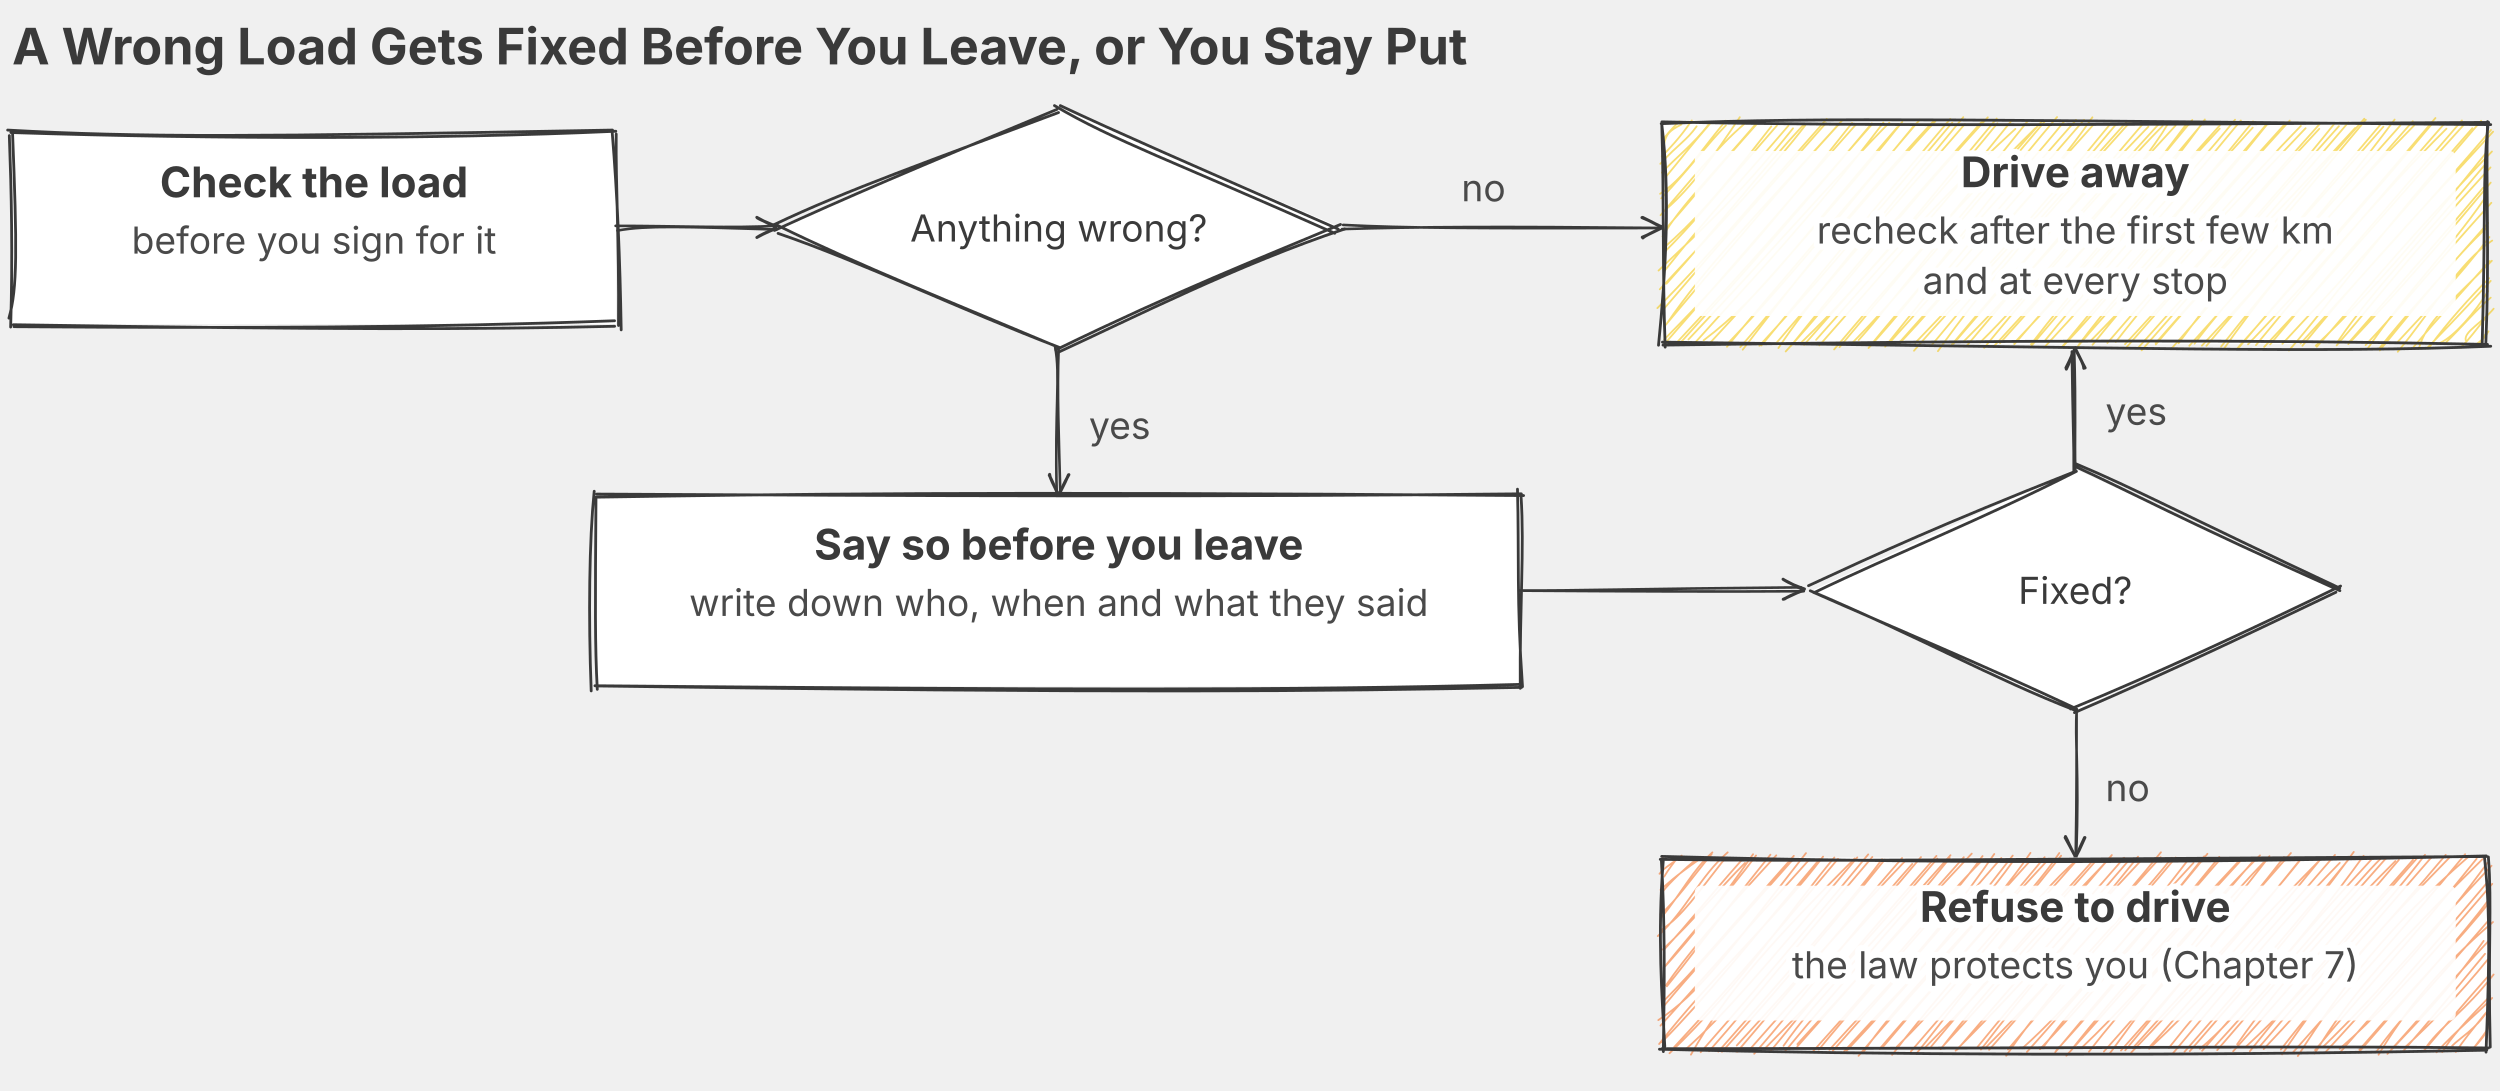
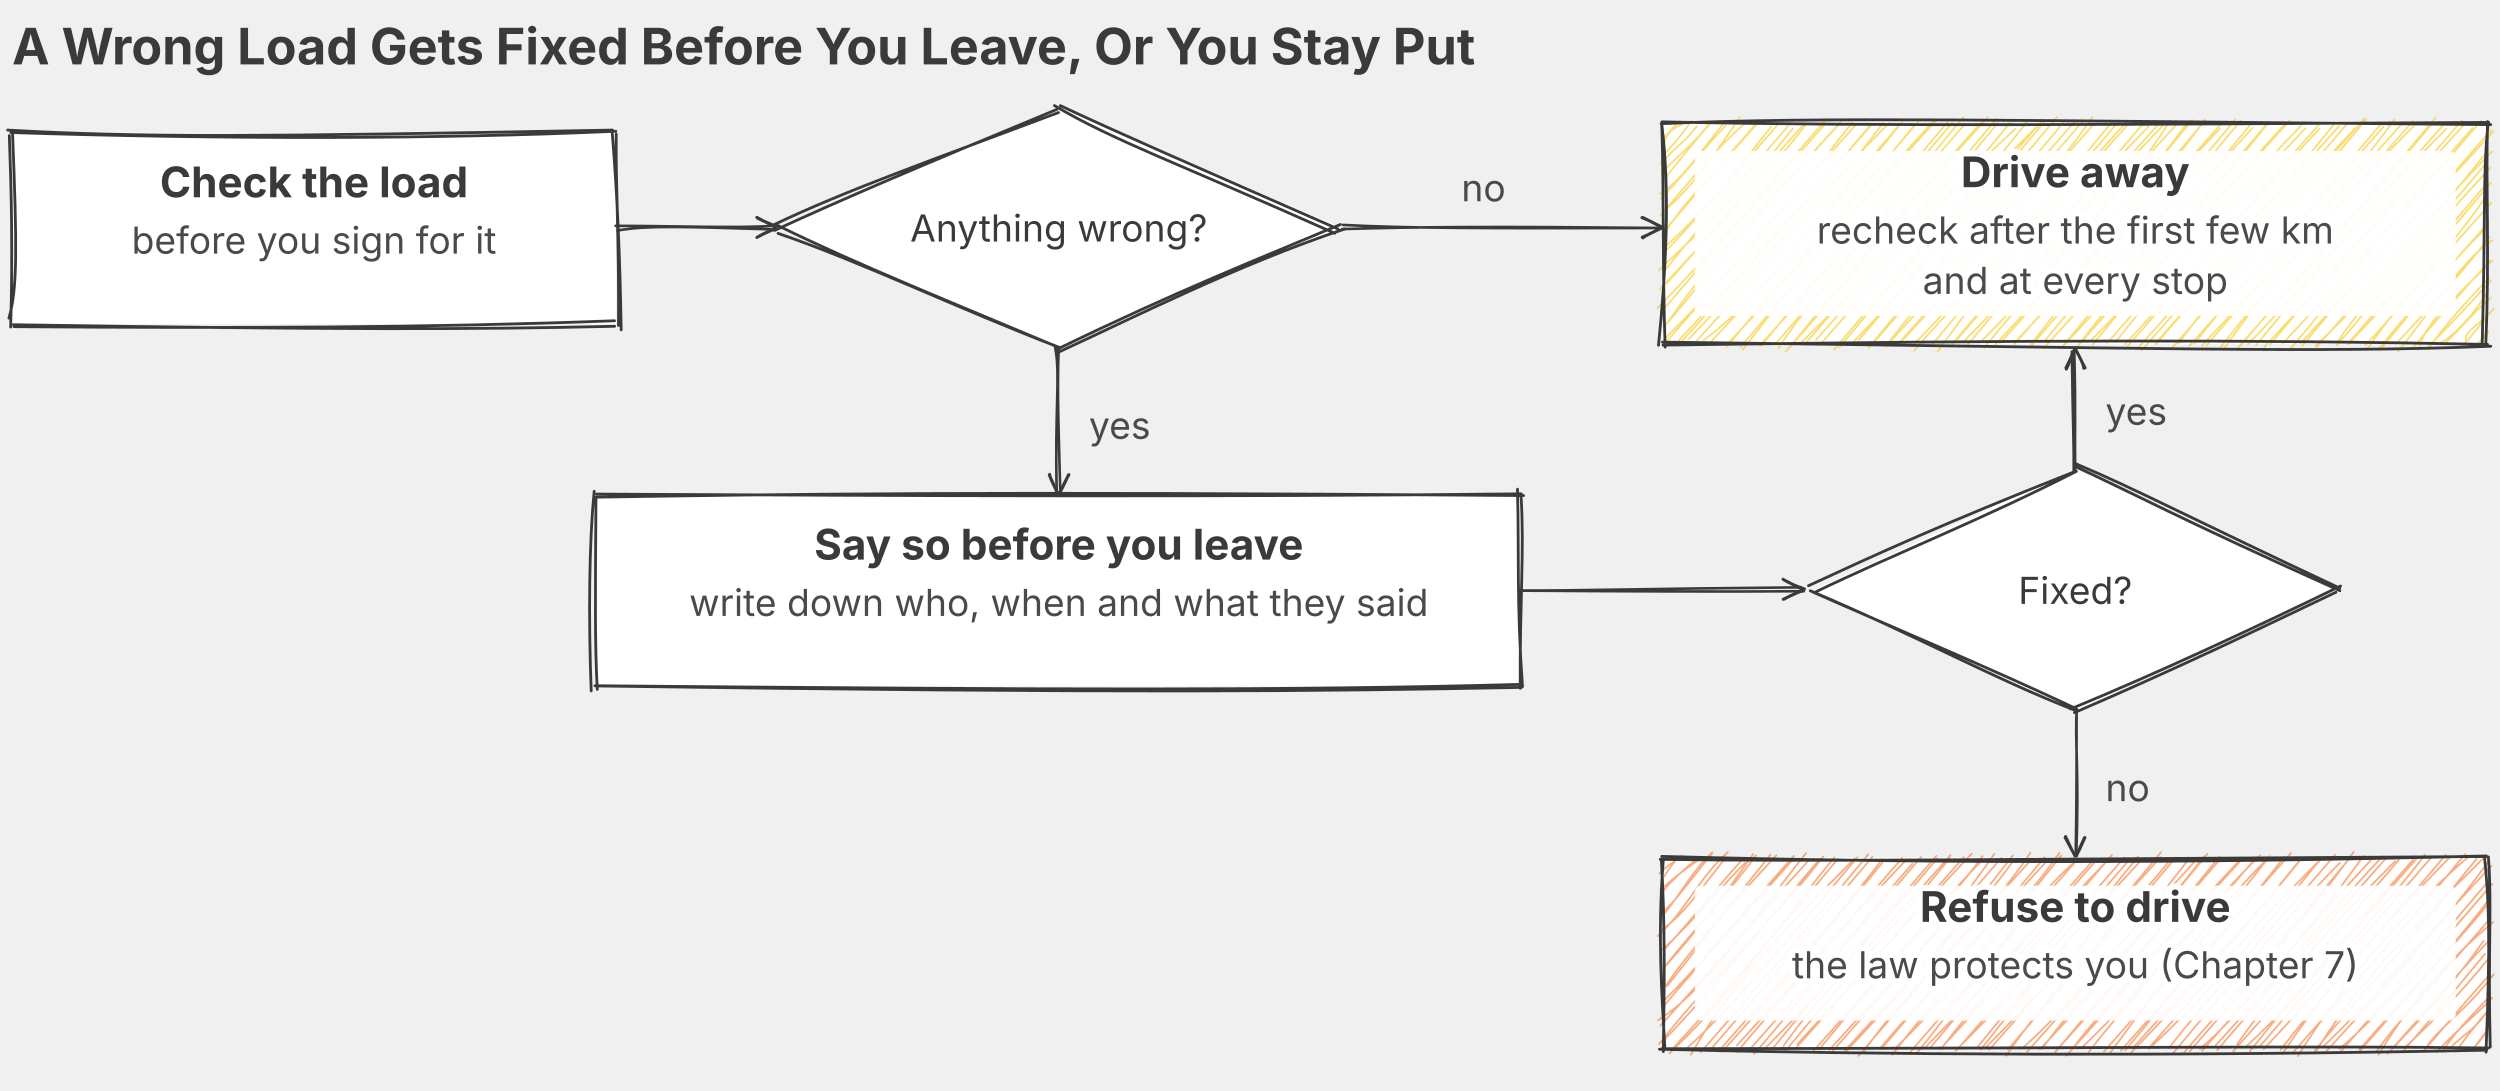
<svg xmlns="http://www.w3.org/2000/svg" class="pencil" viewBox="-6 -6 1242 542" font-family="InterW, Inter, sans-serif">
-   <text x="0" y="26" font-size="25" font-weight="700" fill="#3A3A3A" text-anchor="start">A Wrong Load Gets Fixed Before You Leave, or You Stay Put</text>
+   <text x="0" y="26" font-size="25" font-weight="700" fill="#3A3A3A" text-anchor="start">A Wrong Load Gets Fixed Before You Leave, Or You Stay Put</text>
  <rect x="0" y="60" width="300" height="95" fill="#fff" />
  <path d="M-2.199 58.622 C61.947 62.267, 120.106 61.988, 298.289 58.621 M-0.595 59.837 C103.823 63.215, 210.343 63.229, 299.931 59.197 M298.135 59.631 C300.742 91.557, 302.003 122.05, 302.601 157.872 M300.126 60.608 C299.86 86.452, 301.607 113.253, 301.272 155.699 M299.307 153.357 C206.222 156.871, 114.412 157.086, 0.941 156.293 M299.336 156.093 C229.907 157.74, 160.696 157.849, 0.63 155.322 M-1.566 152.045 C2.68 137.224, 2.489 117.434, 0.214 59.336 M-0.711 156.481 C0.374 121.229, -0.312 88.736, -1.372 61.374" stroke="#3A3A3A" stroke-width="1.4" fill="none" stroke-linecap="round" stroke-linejoin="round" />
  <text x="150" y="92" font-size="21" font-weight="700" fill="#3A3A3A" text-anchor="middle">Check the load</text>
  <text x="150" y="120" font-size="18.5" font-weight="400" fill="#4A4A4A" text-anchor="middle">before you sign for it</text>
  <path d="M300.772 108.54 C315.501 105.883, 333.373 106.651, 379.686 108.025 M299.83 106.205 C330.129 106.199, 359.052 107.498, 380.321 106.12" stroke="#3A3A3A" stroke-width="1.3" fill="none" stroke-linecap="round" stroke-linejoin="round" />
  <path d="M370.017 111.97 C372.371 110.416, 373.758 109.998, 380.236 106.871 M370.14 111.89 C373.969 109.728, 378.079 108.092, 380.214 107.213 M380.503 107.07 C376.983 105.037, 372.953 103.921, 370.237 102.264 M380.187 107.222 C377.892 106.077, 375.54 105.042, 370.002 101.987" stroke="#3A3A3A" stroke-width="1.5" fill="none" stroke-linecap="round" stroke-linejoin="round" />
  <polygon points="520,47 660,107 520,167 380,107" fill="#fff" />
  <path d="M517.859 46.458 C546.904 63.699, 577.304 74.302, 657.096 109.885 M520.77 46.469 C549.694 60.094, 580.291 73.36, 658.794 107.792 M662.051 107.758 C609.359 125.294, 555.229 152.73, 519.858 168.96 M659.965 105.511 C619.523 122.536, 580.122 137.885, 518.603 167.784 M520.792 166.798 C470.9 147.763, 422.248 124.207, 380.547 109.947 M519.349 166.344 C469.281 145.244, 420.261 125.624, 380.584 106.128 M378.191 105.778 C415.19 88.125, 456.736 73.665, 519.877 49.909 M378.769 108.473 C412.976 92.796, 447.839 77.838, 519.111 48.32" stroke="#3A3A3A" stroke-width="1.4" fill="none" stroke-linecap="round" stroke-linejoin="round" />
  <text x="520" y="114" font-size="18.5" font-weight="400" fill="#3A3A3A" text-anchor="middle">Anything wrong?</text>
  <path d="M661.287 105.742 C692.442 107.352, 725.671 107.508, 819.343 107.284 M660.778 107.82 C698.33 106.669, 736.014 106.43, 819.654 107.253" stroke="#3A3A3A" stroke-width="1.3" fill="none" stroke-linecap="round" stroke-linejoin="round" />
  <path d="M810.174 112.215 C811.597 110.847, 813.885 110.242, 820.131 106.645 M809.879 111.833 C812.701 110.759, 815.174 109.303, 820.01 107.009 M820.121 107.277 C817.71 106.191, 815.712 104.511, 809.734 102.097 M820.157 106.837 C817.767 106.125, 815.658 104.698, 810.063 102.003" stroke="#3A3A3A" stroke-width="1.5" fill="none" stroke-linecap="round" stroke-linejoin="round" />
  <text x="720" y="94" font-size="18.5" font-weight="400" fill="#4A4A4A" text-anchor="start">no</text>
  <rect x="820" y="55" width="410" height="110" fill="#fff" />
  <g opacity="0.55">
    <path d="M819.699 55.347 C819.699 55.347, 819.699 55.347, 819.699 55.347 M819.699 55.347 C819.699 55.347, 819.699 55.347, 819.699 55.347 M820.754 65.384 C821.775 60.592, 823.455 58.851, 829.298 55.873 M819.65 63.782 C821.778 61.558, 823.398 58.839, 828.414 54.263 M818.835 75.399 C828.254 65.109, 831.643 64.087, 836.891 56.776 M819.561 71.724 C823.372 67.758, 828.41 62.728, 834.48 53.836 M819.638 79.783 C825.896 72.93, 835.515 65.42, 842.745 55.977 M821.385 82.115 C828.001 74.248, 834.198 66.125, 844.256 54.589 M819.298 92.523 C832.236 79.205, 842.454 65.303, 851.442 56.299 M818.724 90.3 C830.041 82.894, 837.129 71.288, 851.335 53.967 M821.851 97.862 C834.403 87.034, 845.386 71.595, 858.335 52.214 M818.959 100.909 C833.002 84.809, 847.273 66.851, 860.577 55.579 M819.956 111.439 C829.082 96.081, 844.023 81.596, 867.079 54.697 M820.376 109.037 C833.049 94.768, 844.679 80.337, 867.695 54.594 M820.29 117.385 C834.917 104.503, 845.699 93.212, 873.982 56.796 M821.21 118.947 C833.605 106.647, 845.329 92.464, 876.745 56.41 M817.967 128.415 C839.953 107.653, 858.724 90.318, 884.781 57.74 M821.189 128.273 C840.534 103.664, 861.171 81.428, 882.539 56.381 M821.933 134.923 C847.306 106.908, 870.129 77.349, 889.704 56.283 M818.586 137.725 C847.909 106.382, 876.419 75.291, 890.859 56.264 M817.379 147.077 C842.972 121.403, 868.453 90.369, 901.539 53.038 M820.761 147.289 C848.039 115.389, 872.895 86.995, 901.149 55.166 M821.803 155.155 C840.647 127.325, 866.652 100.783, 909.407 53.594 M820.868 156.18 C851.496 119.749, 882.26 83.169, 908.447 54.769 M820.788 162.659 C841.63 141.439, 862.853 119.97, 914.113 55.08 M820.776 165.058 C855.727 125.304, 890.797 84.113, 916.362 55.502 M828.564 164.58 C846.861 144.299, 870.957 118.663, 923.922 55.274 M827.268 163.907 C859.848 129.264, 888.366 96.469, 924 55.764 M832.799 162.659 C872.951 120.345, 908.803 78.863, 932.622 54.949 M835.971 164.403 C863.604 133.543, 893.682 102.513, 929.665 54.873 M840.335 163.085 C870.173 140.738, 890.395 110.367, 936.591 57.206 M842.739 165.225 C882.58 122.55, 919.097 79.671, 939.062 54.514 M852.355 164.63 C885.518 130.106, 916.577 90.64, 945.575 55.59 M851.955 166.292 C879.359 132.861, 908.583 99.786, 947.721 53.459 M859.783 167.737 C884.793 135.434, 905.86 107.096, 955.028 53.652 M858.574 166.468 C882.093 139.806, 902.957 111.682, 955.481 54.247 M869.067 165.637 C897.322 131.436, 921.536 101.985, 962.902 53.068 M868.048 165.786 C890.034 141.985, 912.541 115.947, 963.908 54.899 M877.526 166.915 C891.361 146.001, 912.509 121.294, 969.357 52.215 M876.307 164.62 C900.113 137.004, 923.398 109.524, 970.161 55.618 M881.125 168.616 C909.543 137.746, 930.323 108.207, 981.55 52.291 M883.684 165.905 C905.445 138.898, 928.299 110.43, 979.407 53.508 M889.198 163.839 C921.274 132.969, 946.883 99.612, 985.971 52.876 M890.273 165.338 C920.027 130.908, 953.233 96.063, 986.311 55.247 M896.231 162.841 C923.224 132.825, 950.108 99.359, 995.231 58.045 M897.852 165.592 C931.936 126.911, 962.638 92.144, 993.454 53.815 M905.2 167.607 C937.417 129.624, 970.693 91.456, 1005.121 57.71 M907.865 166.497 C937.03 131.436, 966.643 97.862, 1001.537 53.935 M917.357 162.963 C935.616 142.666, 954.35 115.627, 1008.673 53.955 M914.347 164.256 C936.371 141.814, 957.51 116.537, 1010.088 54.027 M922.29 166.913 C950.647 136.181, 973.911 101.562, 1015.948 52.153 M922.624 166.4 C957.531 123.613, 995.641 84.007, 1019.377 54.428 M932.987 163.977 C957.219 137.166, 981.072 109.008, 1029.37 53.527 M930.518 166.232 C952.979 138.007, 974.604 111.393, 1025.405 53.565 M936.618 165.309 C975.035 121.725, 1012.497 83.15, 1033.516 52.265 M937.77 164.548 C960.05 141.019, 981.542 114.127, 1033.826 56.18 M944.874 168.254 C966.878 142.395, 993.206 118.059, 1045.174 55.859 M945.519 164.318 C974.658 134.061, 1004.471 102.109, 1042.649 55.278 M956.755 168.471 C979.133 136.734, 1008.158 103.527, 1052.405 54.445 M953.733 165.4 C981.075 132.262, 1010.631 98.832, 1050.439 54.574 M963.627 165.261 C992.896 130.237, 1025.35 94.024, 1061.328 56.911 M963.402 165.996 C989.165 135.903, 1016.24 105.341, 1059.742 54.214 M969.288 163.915 C1008.612 124.469, 1041.932 83.336, 1068.46 56.469 M971.249 165.592 C1006.377 123.786, 1041.55 82.701, 1067.57 54.455 M979.748 166.823 C1016.106 122.021, 1055.46 81.979, 1071.499 54.764 M977.648 164.19 C1002.031 140.364, 1022.902 112.785, 1074.819 56.38 M984.571 166.038 C1018.597 128.745, 1051.835 94.172, 1081.041 54.458 M987.609 164.473 C1015.933 133.117, 1044.652 100.489, 1083.132 53.596 M994.659 164.391 C1032.32 124.807, 1069.412 81.468, 1089.366 53.343 M994.701 165.036 C1016.282 140.421, 1041.283 111.326, 1089.319 53.957 M1002.971 165.074 C1023.275 138.556, 1048.688 109.619, 1096.775 57.907 M1003.408 165.571 C1033.906 129.89, 1065.53 90.783, 1096.842 56.234 M1010.301 162.754 C1043.977 121.521, 1081.678 81.561, 1104.376 53.447 M1010.057 166.095 C1040.153 133.526, 1069.566 99.395, 1107.235 53.843 M1018.623 166.137 C1049.447 128.509, 1086.052 87.147, 1113.147 57.408 M1018.795 166.124 C1039.605 144.235, 1058.694 121.178, 1113.313 54.287 M1026.876 165.082 C1050.41 133.787, 1077.816 106.328, 1119.992 55.719 M1025.519 166.893 C1046.28 142.571, 1069.558 118.898, 1120.866 55.11 M1033.02 162.936 C1068.097 127.649, 1099.766 88.491, 1131.532 53.912 M1033.57 165.306 C1052.38 142.191, 1072.837 117.778, 1129.59 55.116 M1045.105 163.882 C1073.21 127.796, 1106.897 91.885, 1139.441 57.679 M1040.943 164.382 C1077.402 122.097, 1112.945 81.168, 1137.064 56.546 M1050.047 167.04 C1087.357 124.634, 1121.892 83.784, 1146.231 57.993 M1049.709 164.982 C1084.989 127.405, 1118.253 86.782, 1146.678 55.296 M1057.974 168.041 C1087.404 134.591, 1118.902 98.039, 1155.967 56.687 M1056.492 166.479 C1091.111 127.591, 1124.969 91.69, 1153.987 55.115 M1065.008 165.139 C1091.283 133.655, 1119.884 105.933, 1164.055 57.567 M1064.901 164.481 C1103.457 120.771, 1140.764 78.373, 1160.637 54.825 M1076.327 164.543 C1106.721 123.092, 1145.419 79.35, 1168.579 52.981 M1072.725 167.28 C1098.47 138.068, 1121.029 111.359, 1169.347 53.495 M1084.226 164.766 C1101.493 141.743, 1120.908 122.525, 1178.085 56.928 M1081.641 165.803 C1115.817 128.23, 1149.643 87.552, 1176.832 55.666 M1087.9 165.729 C1122.727 128.619, 1154.171 92.974, 1183.645 53.397 M1090.132 165.829 C1112.188 139.259, 1136.096 113.304, 1186.505 56.295 M1098.788 167.332 C1126.951 127.58, 1160.04 90.08, 1193.915 55.708 M1097.476 166.167 C1123.864 132.642, 1153.098 99.076, 1192.682 54.208 M1106.351 166.565 C1137.57 129.514, 1174.572 87.419, 1203.923 52.626 M1105.663 166.878 C1142.968 125.032, 1180.985 80.904, 1202.001 55.82 M1110.796 165.089 C1145.933 128.617, 1175.225 91.834, 1209.407 57.921 M1114.759 165.466 C1141.121 133.53, 1167.163 102.393, 1208.911 54.807 M1118.853 166.355 C1156.692 126.327, 1190.708 85.954, 1217.596 56.486 M1121.824 165.105 C1140.43 142.825, 1160.607 119.364, 1217.088 53.833 M1131.119 168.164 C1153.977 141.875, 1174.558 111.784, 1222.279 57.673 M1127.898 164.808 C1152.222 138.711, 1176.53 112.653, 1226.642 53.995 M1137.844 165.784 C1172.735 123.015, 1210.357 84.01, 1232.579 59.407 M1136.924 164.653 C1169.504 128.726, 1200.465 94.856, 1231.539 58.548 M1144.986 166.283 C1162.899 146.596, 1177.974 125.677, 1231.99 69.261 M1144.449 165.731 C1173.337 138.422, 1198.512 107.915, 1229.773 69.085 M1155.278 163.876 C1173.561 137.025, 1200.085 110.139, 1229.65 74.492 M1154.828 165.592 C1170.686 147.843, 1186.979 125.352, 1231.282 77.186 M1161.013 164.03 C1183.884 137.947, 1210.844 107.329, 1227.632 87.229 M1160.647 164.97 C1176.765 147.88, 1193.405 130.379, 1231.378 84.718 M1170.377 167.035 C1188.599 140.242, 1211.019 117.894, 1228.251 92.776 M1169.205 165.455 C1186.6 147.034, 1202.402 127.117, 1231.697 94.739 M1176.241 168.112 C1197.167 142.66, 1213.99 121.304, 1229.847 106.724 M1175.939 167.218 C1188.923 150.68, 1201.368 137.644, 1230.118 104.728 M1185.218 168.758 C1202.567 147.771, 1216.268 123.691, 1232.126 113.515 M1184.624 164.457 C1198.136 149.789, 1214.785 132.743, 1230.753 111.752 M1195.727 167.077 C1199.395 153.684, 1211.146 144.615, 1231.947 123.555 M1193.077 166.346 C1205.041 152.201, 1217.822 138.369, 1230.865 123.694 M1199.773 166.902 C1205.534 161.049, 1214.653 151.787, 1231.378 133.556 M1201.081 166.257 C1210.024 153.895, 1221.535 141.306, 1230.57 132.2 M1206.292 164.351 C1213.553 160.904, 1223.791 148.917, 1230.107 138.627 M1208.367 164.937 C1217.766 155.786, 1224.174 147.863, 1231.389 141.88 M1218.932 162.948 C1218.256 158.612, 1226.687 154.698, 1232.844 147.365 M1216.536 166.726 C1221.184 161.863, 1223.301 158.985, 1230.29 150.011 M1225.732 164.416 C1226.777 163.548, 1227.199 161.498, 1230.065 158.695 M1224.79 164.636 C1226.15 163.257, 1228.099 162.693, 1230.266 158.611" stroke="#F2C200" stroke-width="0.9" fill="none" stroke-linecap="round" stroke-linejoin="round" />
  </g>
  <rect x="836" y="69" width="378" height="82" rx="3" fill="#fff" opacity="0.92" />
  <path d="M819.294 55.438 C901.895 51.914, 984.641 53.883, 1231.389 55.908 M819.643 54.538 C933.569 56.919, 1046.888 55.76, 1230.375 54.824 M1229.966 56.886 C1227.424 80.018, 1228.909 103.061, 1227.116 166.048 M1229.805 54.414 C1228.887 88.034, 1230.846 119.144, 1228.934 165.869 M1231.391 166.011 C1147.617 169.431, 1061.375 166.901, 819.896 163.972 M1229.782 165.108 C1113.093 162.625, 995.058 163.013, 820.17 165.449 M817.948 165.511 C821.611 129.059, 823.829 90.235, 819.54 55.481 M821.25 166.465 C819.877 128.062, 820.745 93.069, 819.594 56.267" stroke="#3A3A3A" stroke-width="1.4" fill="none" stroke-linecap="round" stroke-linejoin="round" />
  <text x="1025" y="87" font-size="21" font-weight="700" fill="#3A3A3A" text-anchor="middle" stroke="#fff" stroke-width="6" stroke-linejoin="round" paint-order="stroke">Drive away</text>
  <text x="1025" y="115" font-size="18.5" font-weight="400" fill="#4A4A4A" text-anchor="middle" stroke="#fff" stroke-width="6" stroke-linejoin="round" paint-order="stroke">recheck after the first few km</text>
  <text x="1025" y="140" font-size="18.5" font-weight="400" fill="#4A4A4A" text-anchor="middle" stroke="#fff" stroke-width="6" stroke-linejoin="round" paint-order="stroke">and at every stop</text>
  <path d="M518.202 166.545 C520.924 180.061, 517.895 197.809, 519.001 239.543 M519.927 167.634 C519.095 189.174, 520.047 211.018, 520.787 239.585" stroke="#3A3A3A" stroke-width="1.3" fill="none" stroke-linecap="round" stroke-linejoin="round" />
  <path d="M515.452 229.671 C515.929 232.5, 516.995 233.547, 520.026 240.518 M515.29 230.087 C516.942 233.311, 518.118 236.334, 519.806 239.805 M519.739 240.484 C521.44 236.99, 522.248 234.646, 525.021 229.809 M520.128 240.003 C520.94 237.537, 522.393 235.66, 524.813 229.898" stroke="#3A3A3A" stroke-width="1.5" fill="none" stroke-linecap="round" stroke-linejoin="round" />
  <text x="535" y="212" font-size="18.5" font-weight="400" fill="#4A4A4A" text-anchor="start">yes</text>
  <rect x="290" y="240" width="460" height="95" fill="#fff" />
  <path d="M289.801 240.995 C382.652 239.569, 474.793 237.963, 750.912 240.194 M290.435 239.464 C447.172 240.341, 604.567 240.961, 749.8 239.332 M747.881 237.014 C748.766 269.13, 747.363 292.828, 750.373 335.135 M749.644 240.317 C751.366 266.819, 748.931 295.079, 749.265 335.954 M749.191 334.01 C633.592 337.171, 518.645 336.684, 289.568 334.681 M749.934 335.49 C650.999 337.399, 552.381 338.559, 290.016 334.769 M287.706 337.245 C286.299 300.369, 286.721 262.42, 289.203 238.054 M290.731 336.457 C289.56 314.881, 289.705 294.039, 290.078 241.213" stroke="#3A3A3A" stroke-width="1.4" fill="none" stroke-linecap="round" stroke-linejoin="round" />
  <text x="520" y="272" font-size="21" font-weight="700" fill="#3A3A3A" text-anchor="middle">Say so before you leave</text>
  <text x="520" y="300" font-size="18.5" font-weight="400" fill="#4A4A4A" text-anchor="middle">write down who, when and what they said</text>
  <path d="M748.716 287.347 C776.718 287.566, 804.652 286.497, 888.658 285.803 M750.875 287.448 C800.341 287.766, 851.157 288.05, 890.12 287.718" stroke="#3A3A3A" stroke-width="1.3" fill="none" stroke-linecap="round" stroke-linejoin="round" />
  <path d="M880.489 291.606 C882.142 290.5, 884.034 289.52, 889.922 287.292 M879.909 291.719 C884.129 289.807, 887.838 287.898, 890.152 287.151 M890.457 286.59 C887.351 285.484, 883.254 284.065, 879.828 281.762 M890.099 287.169 C887.516 285.781, 885.343 284.668, 880.184 282.034" stroke="#3A3A3A" stroke-width="1.5" fill="none" stroke-linecap="round" stroke-linejoin="round" />
  <polygon points="1025,227 1155,287 1025,347 895,287" fill="#fff" />
  <path d="M1025.432 224.471 C1054.127 236.476, 1079.288 250.021, 1156.383 286.182 M1024.513 225.541 C1051.93 238.097, 1077.606 252.203, 1156.459 287.455 M1156.796 285.141 C1112.323 306.731, 1064.801 328.859, 1022.631 346.223 M1154.484 288.221 C1116.942 306.115, 1077.175 325.378, 1024.596 348.039 M1025.005 346.917 C984.704 331.339, 946.644 309.982, 893.339 287.5 M1025.112 345.904 C981.491 325.353, 935.175 306.076, 894.76 288.193 M892.463 284.978 C927.56 268.74, 958.604 254.466, 1023.866 228.627 M895.212 288.449 C934.701 269.337, 977.626 252.616, 1025.561 228.159" stroke="#3A3A3A" stroke-width="1.4" fill="none" stroke-linecap="round" stroke-linejoin="round" />
  <text x="1025" y="294" font-size="18.5" font-weight="400" fill="#3A3A3A" text-anchor="middle">Fixed?</text>
  <path d="M1024.231 228.15 C1024.406 216.132, 1023.679 202.446, 1023.315 168.662 M1025.024 227.263 C1024.552 212.724, 1025.397 199.648, 1024.453 167.051" stroke="#3A3A3A" stroke-width="1.3" fill="none" stroke-linecap="round" stroke-linejoin="round" />
  <path d="M1029.235 176.971 C1029.15 175.047, 1027.904 172.856, 1024.817 167.066 M1029.889 176.783 C1028.427 174.169, 1027.4 171.719, 1024.948 166.948 M1025.074 166.797 C1023.004 171.166, 1021.939 174.726, 1020.546 177.384 M1025.069 166.784 C1023.65 169.313, 1022.931 171.828, 1020.365 176.739" stroke="#3A3A3A" stroke-width="1.5" fill="none" stroke-linecap="round" stroke-linejoin="round" />
  <text x="1040" y="205" font-size="18.5" font-weight="400" fill="#4A4A4A" text-anchor="start">yes</text>
  <path d="M1025.774 346.285 C1024.605 361.238, 1027.045 376.157, 1025.487 418.768 M1025.656 347.739 C1025.585 367.502, 1025.794 386.714, 1025.209 419.606" stroke="#3A3A3A" stroke-width="1.3" fill="none" stroke-linecap="round" stroke-linejoin="round" />
  <path d="M1020.138 409.592 C1021.4 411.717, 1021.937 414.098, 1025.481 420.282 M1019.963 410.119 C1021.679 413.177, 1023.038 415.757, 1025.179 419.812 M1024.82 419.935 C1026.353 418.095, 1027.297 415.529, 1029.78 410.096 M1025.233 419.895 C1026.707 416.353, 1028.366 412.771, 1029.608 410.123" stroke="#3A3A3A" stroke-width="1.5" fill="none" stroke-linecap="round" stroke-linejoin="round" />
  <text x="1040" y="392" font-size="18.5" font-weight="400" fill="#4A4A4A" text-anchor="start">no</text>
  <rect x="820" y="420" width="410" height="95" fill="#fff" />
  <g opacity="0.55">
    <path d="M820.006 419.993 C820.006 419.993, 820.006 419.993, 820.006 419.993 M820.006 419.993 C820.006 419.993, 820.006 419.993, 820.006 419.993 M818.444 428.1 C820.842 424.844, 825.554 422.603, 829.494 419.035 M820.767 429.504 C823.012 425.65, 825.414 422.851, 827.654 419.732 M818.925 436.111 C822.98 432.55, 825.246 430.062, 838.474 420.749 M819.92 437.058 C824.141 431.761, 831.25 425.261, 836.676 420.975 M819.077 450.25 C830.752 435.794, 834.455 426.833, 844.714 417.458 M818.957 448.209 C826.823 441.416, 834.085 430.687, 844.388 418.242 M817.58 459.047 C832.103 445.714, 838.237 429.659, 852.318 417.454 M819.404 455.98 C830.265 448.61, 836.674 438.535, 850.851 420.648 M820.041 465.718 C835.352 451.433, 848.391 435.249, 860.917 422.706 M820.585 465.92 C833.578 451.909, 843.917 438.507, 859.171 421.419 M821.405 473.92 C834.491 459.338, 848.321 442.3, 864.915 418.384 M820.451 474.908 C835.836 455.582, 852.674 437.592, 866.398 419.001 M822.078 484.018 C832.884 470.807, 843.351 456.203, 873.554 418.597 M821.583 483.556 C831.381 469.536, 843.753 454.375, 876.461 418.923 M820.611 493.811 C833.399 478.273, 846.626 464.178, 885.036 420.664 M819.752 492.049 C836.789 475.26, 852.657 455.757, 885.167 419.193 M817.833 500.795 C838.086 487.733, 852.187 467.678, 891.21 417.835 M818.923 503.544 C837.544 483.046, 853.71 464.538, 892.765 421.146 M818.25 512.663 C845.132 478.397, 877.474 449.046, 899.702 419.562 M819.532 511.785 C841.963 489.109, 861.66 463.935, 897.944 420.836 M823.391 517.27 C859.133 483.419, 884.53 444.598, 905.314 419.99 M825.704 514.2 C846.125 492.128, 868.669 466.815, 907.118 420.658 M834.059 517.959 C852.423 485.101, 878.107 458.015, 915.435 420.455 M831.384 515.349 C850.729 498.014, 868.133 477.653, 916.703 419.965 M843.02 516.281 C866.561 489.599, 887.849 462.238, 924.166 419.753 M838.896 516.769 C874.366 476.495, 904.396 439.893, 922.119 418.465 M847.656 516.457 C880.884 478.611, 913.268 442.394, 929.006 420.861 M849.473 516.563 C869.9 493.953, 890.32 470.463, 930.354 421.067 M856.808 513.414 C888.447 479.016, 914.793 448.463, 940.977 421.207 M856.977 516.557 C881.47 488.017, 906.805 457.358, 938.961 420.274 M865.468 517.512 C888.818 491.233, 913.137 458.044, 944.031 423.161 M863.461 515.158 C890.144 484.573, 919.258 454.669, 948.34 419.805 M870.901 514.812 C891.306 494.13, 910.299 474.656, 956.456 420.538 M873.17 516.739 C890.218 495.806, 906.929 475.652, 956.022 419.213 M880.05 513.568 C896.272 490.196, 920.6 467.112, 963 418.86 M880.822 516.266 C909.037 482.025, 939.594 449.016, 962.666 420.279 M886.945 512.726 C917.623 479.377, 945.189 448.049, 973.561 418.08 M886.887 513.911 C912.327 485.525, 938.03 455.185, 969.621 419.862 M894.828 516.191 C927.162 480.601, 956.524 443.603, 979.309 420.852 M897.591 515.455 C927.765 478.649, 961.247 443.877, 978.93 419.29 M902.838 515.549 C928.398 487.193, 954.466 461.987, 984.751 418.269 M904.476 516.124 C934.127 482.886, 961.152 451.479, 988.263 420.225 M910.138 516.338 C943.54 479.495, 975.155 448.545, 993.855 422.136 M911.399 515.995 C936.618 489.308, 959.146 463.963, 993.919 419.058 M917.319 518.538 C951.071 478.435, 983.714 445.845, 1002.736 417.688 M919.817 516.603 C934.571 495.128, 954.074 475.654, 1003.39 420.758 M927.811 515.073 C949.008 490.037, 966.31 472.346, 1009.784 419.858 M929.063 514.574 C958.02 480.388, 991.239 442.87, 1011.357 421.26 M934.004 518.072 C966.343 475.984, 1003.591 438.158, 1017.068 417.778 M936.352 514.01 C954.398 496.394, 972.247 476.201, 1017.975 419.093 M945.934 517.601 C975.76 480.774, 1004.424 439.063, 1025.742 421.268 M943.338 516.339 C968.625 487.222, 992.952 458.084, 1026.153 420.991 M953.413 513.921 C982.16 479.631, 1014.594 442.68, 1034.174 421.108 M950.117 514.709 C981.966 482.424, 1011.288 448.59, 1035.555 421.297 M958.089 515.236 C979.685 487.636, 1000.093 463.925, 1042.628 419.76 M959.166 513.853 C984.62 486.247, 1012.79 454.394, 1043.158 418.802 M965.569 515.959 C987.021 494.563, 1006.526 474.099, 1051.39 421.634 M966.337 515.483 C986.404 491.94, 1007.159 468.321, 1049.259 420.142 M978.111 515.434 C1001.006 485.478, 1029.759 452.416, 1056.179 419.588 M976.427 514.136 C1000.167 484.933, 1027.416 453.674, 1057.751 421.418 M980.744 514.206 C1018.138 476.389, 1048.638 440.558, 1067.548 417.419 M982.172 515.57 C1004.913 489.968, 1025.623 465.742, 1067.405 419.816 M990.677 518.513 C1017.306 479.477, 1049.413 449.751, 1073.012 420.134 M991.532 515.382 C1021.251 480.146, 1053.204 446.366, 1074.873 420.001 M998.707 514.787 C1022.686 493.43, 1040.002 469.818, 1083.734 422.67 M1000.971 516.629 C1027.393 487.106, 1053.36 457.231, 1081.248 420.964 M1009.341 513.916 C1027.738 488.519, 1049.604 469.009, 1090.649 418.165 M1007.455 515.221 C1027.161 494.342, 1047.445 471.961, 1089.063 419.415 M1015.482 515.971 C1045.84 482.89, 1076.011 444.509, 1096.53 419.699 M1015.02 516.772 C1039.419 487.375, 1065.086 457.477, 1097.23 420.649 M1020.56 518.474 C1044.105 492.551, 1060.664 472.017, 1108.11 420.559 M1022.764 515.987 C1046.602 485.643, 1073.974 456.24, 1107.042 420.942 M1028.589 514.134 C1062.183 482.11, 1087.934 447.19, 1116.771 418.963 M1031.792 516.533 C1050.296 492.408, 1071.225 471, 1113.731 421.394 M1042.295 517.124 C1071.339 477.62, 1097.094 443.916, 1120.667 420.333 M1039.213 516.43 C1065.573 486.466, 1093.453 455.948, 1121.473 419.323 M1049.801 515.795 C1072.432 489.042, 1095.017 459.504, 1132.134 417.781 M1047.7 515.9 C1078.437 481.616, 1109.059 445.135, 1128.663 419.889 M1052.754 516.95 C1079.453 489.235, 1103.871 462.211, 1137.092 420.613 M1053.494 514.759 C1083.766 480.81, 1114.904 448.974, 1137.203 420.713 M1061.731 514.334 C1083.609 490.269, 1101.12 467.06, 1147.173 420.593 M1061.684 515.037 C1085.043 493.164, 1108.368 468.27, 1146.498 421.268 M1073.646 517.138 C1097.843 488.534, 1124.667 455.012, 1156.406 422.668 M1071.487 514.599 C1091.244 489.427, 1116.329 462.575, 1154.019 418.728 M1081.871 516.257 C1110.887 482.941, 1138.953 450.936, 1163.346 417.233 M1079.25 516.542 C1099.526 493.182, 1120.681 469.814, 1161.305 420.362 M1086.929 515.02 C1107.584 497.776, 1121.624 475.555, 1172.475 420.629 M1088.011 516.034 C1110.28 490.492, 1136.519 463.099, 1168.239 419.154 M1094.617 513.456 C1129.354 475.644, 1160.395 436.713, 1177.612 419.637 M1095.498 515.716 C1114.627 493.324, 1131.86 473.966, 1179.337 420.422 M1105.408 512.789 C1128.173 480.257, 1159.486 446.087, 1184.038 421.75 M1103.413 516.319 C1135.352 480.759, 1166.143 443.857, 1185.742 421.216 M1109.865 513.933 C1142.97 483.353, 1170.155 447.699, 1195.18 419.888 M1111.712 516.281 C1131.823 491.136, 1151.678 467.802, 1192.788 421.157 M1116.759 513.762 C1148.263 476.54, 1178.368 445.497, 1198.742 418.675 M1118.604 515.147 C1143.764 488.844, 1167.314 459.467, 1202.002 419.84 M1127.762 517.831 C1148.42 486.703, 1170.661 461.12, 1210.76 420.173 M1127.116 515.412 C1153.978 480.789, 1183.455 449.145, 1209.037 418.693 M1135.567 518.646 C1158.002 483.321, 1181.656 453.354, 1219.733 420.155 M1133.09 516.915 C1159.065 487.421, 1187.578 456.177, 1218.679 418.373 M1143.954 517.402 C1161.226 488.657, 1184.501 463.01, 1227.31 420.825 M1144.122 515.705 C1168.871 485.893, 1197.302 454.559, 1224.403 420.612 M1147.915 514.254 C1174.929 488.182, 1194.787 463.35, 1231.785 424.104 M1149.563 516.436 C1180.734 482.364, 1208.507 452.185, 1229.749 422.633 M1156.339 515.039 C1173.05 500.595, 1190.119 482.25, 1232.136 433.11 M1157.078 516.211 C1180.496 489.425, 1201.885 465.369, 1230.235 431.746 M1166.138 515.542 C1191.972 485.534, 1218.655 457.93, 1230.64 442.35 M1165.652 516.979 C1192.19 486.59, 1218.918 456.726, 1229.845 441.671 M1175.655 517.997 C1187.92 497.605, 1204.819 475.85, 1232.507 452.064 M1174.865 516.154 C1184.906 501.579, 1196.642 490.405, 1230.539 451.005 M1180.069 517.574 C1194.029 502.596, 1208.648 488.556, 1227.878 461.436 M1182.176 515.235 C1196.021 500.036, 1205.951 487.781, 1231.123 460.56 M1187.519 516.656 C1198.492 504.106, 1209.664 490.764, 1228.57 467.846 M1188.924 514.198 C1202.344 501.756, 1215.913 488.026, 1229.879 470.737 M1199.793 513.556 C1207.41 503.117, 1218.644 496.461, 1232.833 478.12 M1197.888 516.347 C1208.911 503.506, 1216.864 493.964, 1230.183 478.904 M1204.452 516.786 C1214.784 505.423, 1226.116 496.35, 1232.095 489.779 M1207.291 516.705 C1211.58 509.48, 1218.4 502.019, 1231.135 488.767 M1212.237 513.556 C1216.034 509.681, 1224.175 505.074, 1229.714 496.288 M1214.076 516.635 C1218.055 510.559, 1220.804 507.321, 1230.184 495.746 M1222.376 515.893 C1223.566 513.156, 1226.413 510.753, 1230.503 504.198 M1222.842 514.721 C1225.852 511.628, 1229.32 507.293, 1229.867 504.877" stroke="#F26A1B" stroke-width="0.9" fill="none" stroke-linecap="round" stroke-linejoin="round" />
  </g>
  <rect x="836" y="434" width="378" height="67" rx="3" fill="#fff" opacity="0.92" />
  <path d="M818.824 420.935 C900.663 422.088, 984.548 420.9, 1229.137 419.518 M819.531 419.464 C947.729 422.813, 1075.441 423.083, 1229.234 419.231 M1228.321 420.02 C1230.433 440.195, 1231.328 459.742, 1229.06 516.703 M1230.216 419.726 C1232.083 443.478, 1229.93 465.368, 1231.148 514.181 M1229.396 515.724 C1074.735 518.889, 922.88 518.028, 818.412 515.26 M1230.295 514.629 C1139.755 513.507, 1048.125 514.732, 819.616 515.004 M821.058 513.867 C819.733 490.053, 817.365 458.629, 820.305 421.581 M820.346 516.436 C820.941 482.571, 821.159 451.308, 819.367 421.069" stroke="#3A3A3A" stroke-width="1.4" fill="none" stroke-linecap="round" stroke-linejoin="round" />
  <text x="1025" y="452" font-size="21" font-weight="700" fill="#3A3A3A" text-anchor="middle" stroke="#fff" stroke-width="6" stroke-linejoin="round" paint-order="stroke">Refuse to drive</text>
  <text x="1025" y="480" font-size="18.5" font-weight="400" fill="#4A4A4A" text-anchor="middle" stroke="#fff" stroke-width="6" stroke-linejoin="round" paint-order="stroke">the law protects you (Chapter 7)</text>
</svg>
